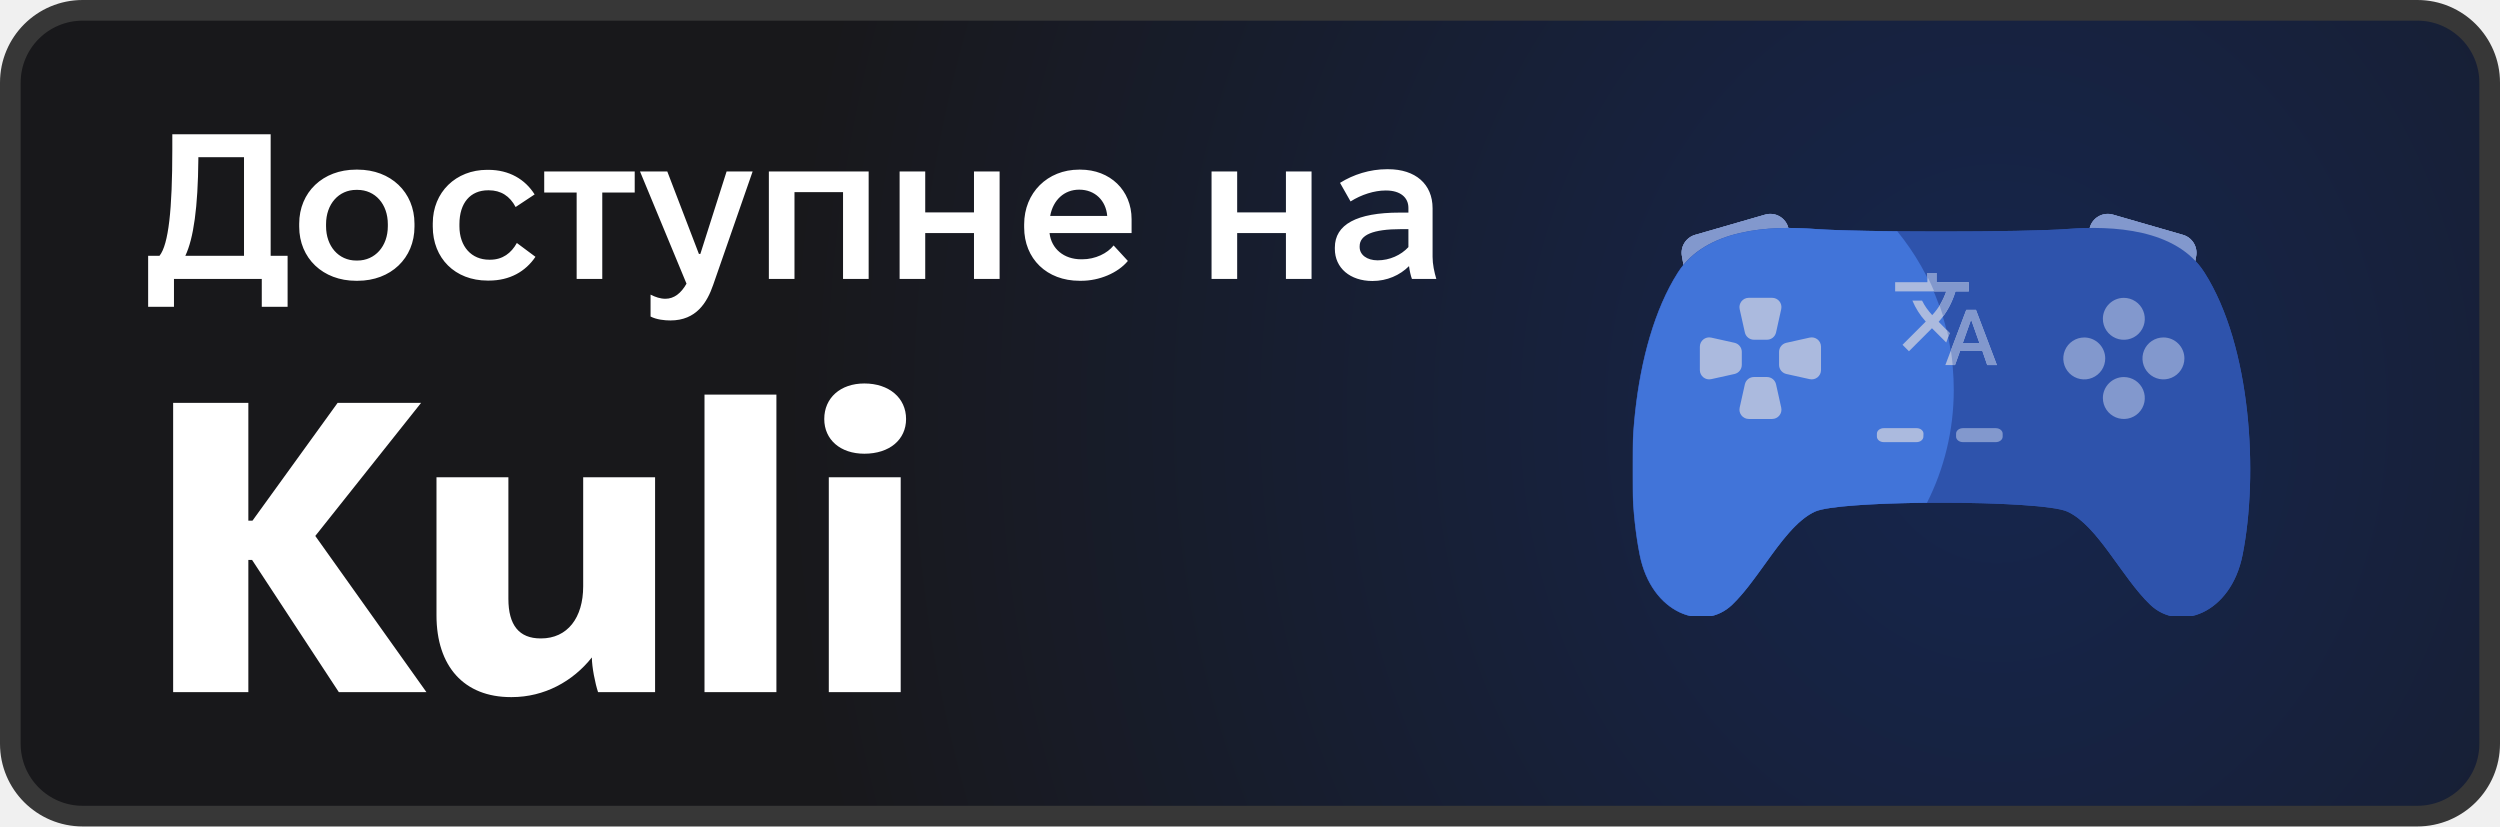
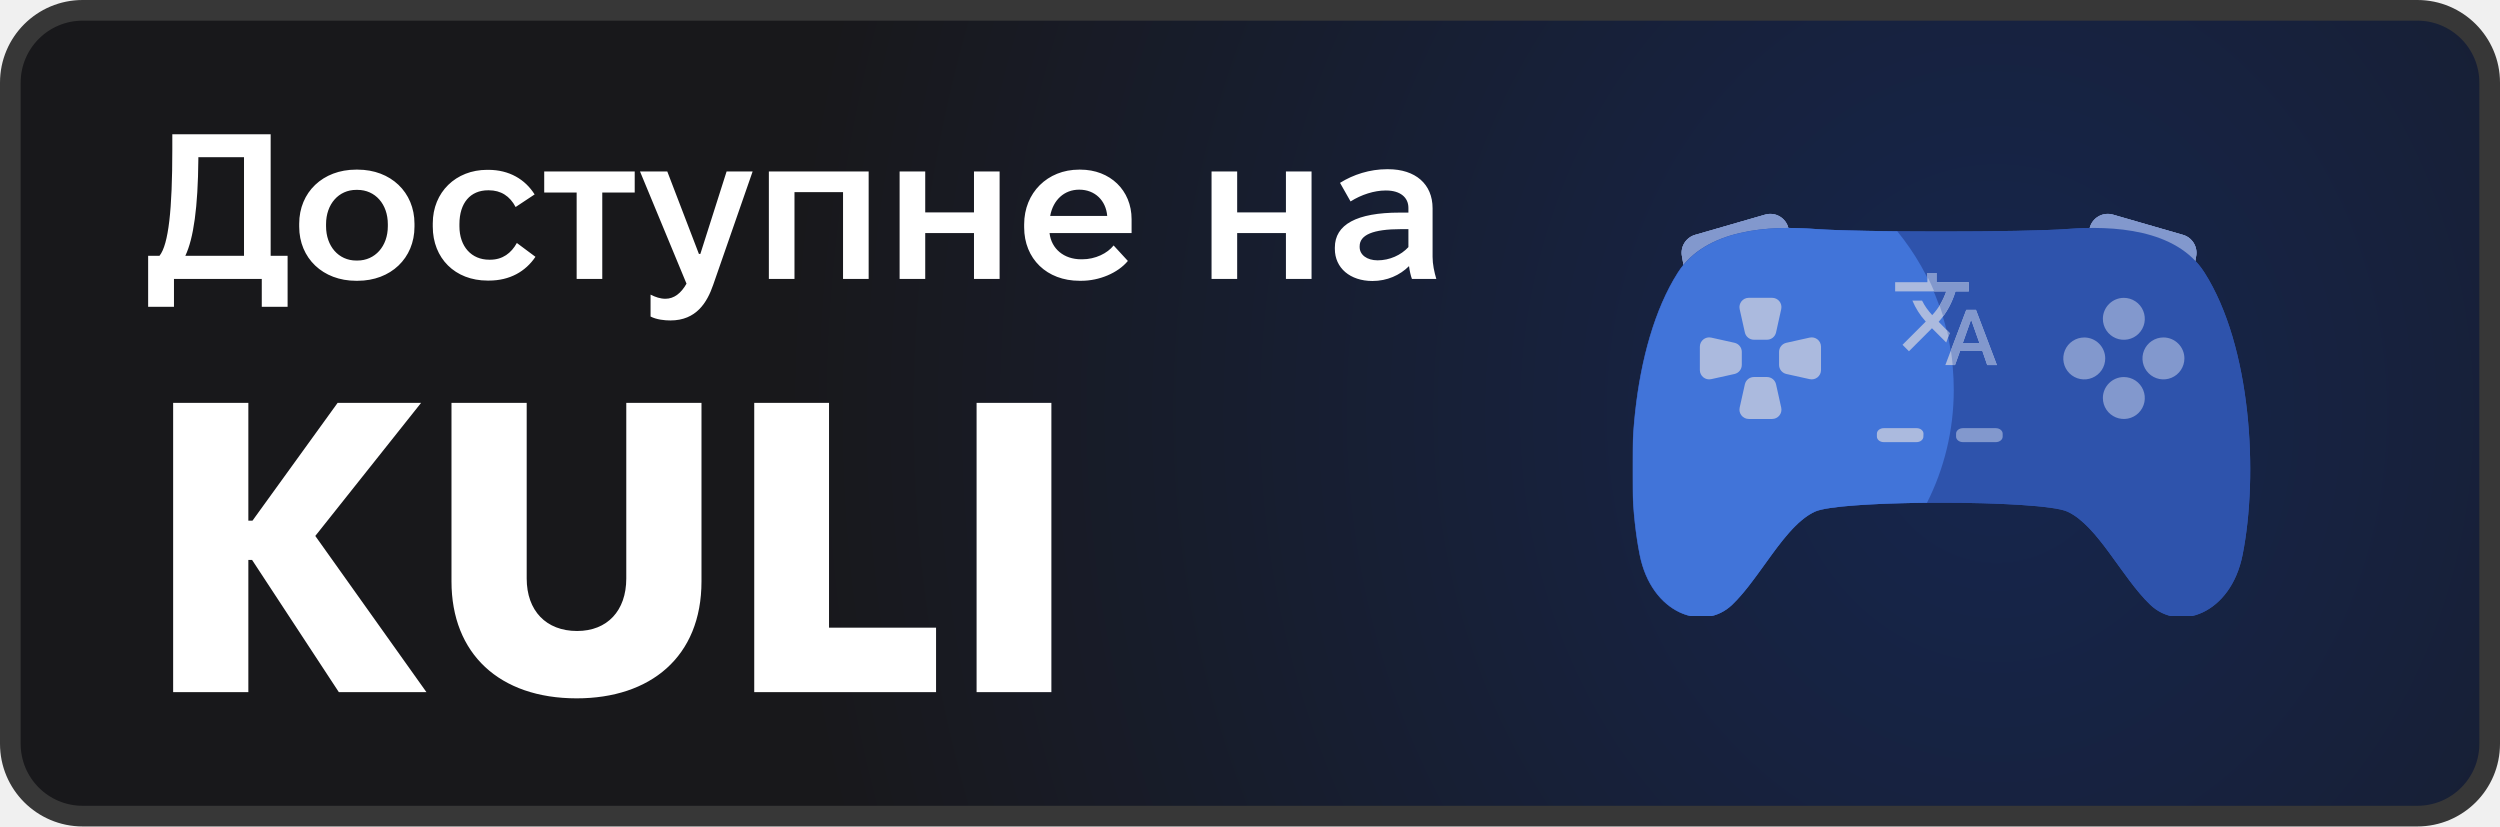
<svg xmlns="http://www.w3.org/2000/svg" width="121" height="40" viewBox="0 0 121 40" fill="none">
  <rect x="0.5" y="0.5" width="120" height="39" rx="3.5" fill="url(#paint0_radial_1136_240)" />
  <rect x="0.5" y="0.5" width="120" height="39" rx="3.5" stroke="#373737" />
-   <path d="M7.17 14.85V12.38H7.72C8.16 11.83 8.34 10.14 8.34 7.23V6.5H13.1V12.38H13.92V14.85H12.67V13.5H8.42V14.85H7.17ZM11.81 12.38V7.61H9.6V7.72C9.58 10.03 9.37 11.54 8.97 12.38H11.81ZM17.231 13.59C15.631 13.59 14.481 12.5 14.481 10.97V10.83C14.481 9.3 15.631 8.21 17.231 8.21H17.311C18.911 8.21 20.061 9.3 20.061 10.83V10.97C20.061 12.5 18.911 13.59 17.311 13.59H17.231ZM17.241 12.61H17.301C18.151 12.61 18.771 11.92 18.771 10.95V10.85C18.771 9.88 18.161 9.19 17.301 9.19H17.241C16.391 9.19 15.781 9.88 15.781 10.85V10.95C15.781 11.92 16.391 12.61 17.241 12.61ZM23.596 13.58C22.026 13.58 20.946 12.5 20.946 10.97V10.81C20.946 9.3 22.066 8.22 23.576 8.22H23.636C24.646 8.22 25.416 8.68 25.876 9.41L24.956 10.02C24.676 9.49 24.246 9.21 23.656 9.21H23.626C22.766 9.21 22.236 9.82 22.236 10.85V10.95C22.236 11.94 22.826 12.57 23.676 12.57H23.726C24.326 12.57 24.746 12.25 25.016 11.76L25.916 12.43C25.436 13.14 24.676 13.58 23.666 13.58H23.596ZM27.91 13.5V9.32H26.34V8.3H30.72V9.32H29.15V13.5H27.91ZM32.447 15.51C32.167 15.51 31.777 15.47 31.487 15.32V14.26C31.727 14.38 31.957 14.46 32.207 14.46C32.627 14.46 32.967 14.19 33.227 13.73L30.977 8.3H32.297L33.827 12.29H33.897L35.167 8.3H36.427L34.517 13.79C34.227 14.63 33.707 15.51 32.447 15.51ZM37.213 13.5V8.3H42.043V13.5H40.803V9.3H38.453V13.5H37.213ZM43.541 13.5V8.3H44.781V10.28H47.141V8.3H48.381V13.5H47.141V11.28H44.781V13.5H43.541ZM52.249 13.59C50.669 13.59 49.569 12.53 49.569 11V10.86C49.569 9.33 50.699 8.21 52.229 8.21H52.289C53.729 8.21 54.769 9.21 54.769 10.61V11.28H50.799V11.29C50.889 12.04 51.489 12.55 52.329 12.55H52.379C53.019 12.55 53.599 12.26 53.899 11.88L54.589 12.63C54.099 13.22 53.199 13.59 52.339 13.59H52.249ZM50.829 10.45H53.589C53.529 9.71 52.999 9.18 52.239 9.18H52.229C51.509 9.18 50.969 9.68 50.829 10.45ZM58.639 13.5V8.3H59.879V10.28H62.239V8.3H63.479V13.5H62.239V11.28H59.879V13.5H58.639ZM66.427 13.6C65.347 13.6 64.607 12.97 64.607 12.05V11.98C64.607 10.87 65.657 10.29 67.747 10.29H68.167V10.06C68.167 9.56 67.777 9.22 67.087 9.22H67.057C66.517 9.22 65.887 9.42 65.367 9.75L64.857 8.85C65.497 8.45 66.297 8.19 67.127 8.19H67.187C68.507 8.19 69.337 8.91 69.337 10.08V12.43C69.337 12.79 69.417 13.16 69.517 13.5H68.337C68.277 13.34 68.227 13.11 68.197 12.88C67.757 13.32 67.137 13.6 66.427 13.6ZM66.677 12.6C67.257 12.6 67.807 12.35 68.167 11.96V11.09H67.817C66.447 11.09 65.807 11.37 65.807 11.92V11.96C65.807 12.33 66.157 12.6 66.677 12.6ZM8.38 33.5V19.5H12.02V25.2H12.22L16.34 19.5H20.38L15.26 25.94L20.64 33.5H16.4L12.2 27.1H12.02V33.5H8.38ZM24.726 33.74C22.466 33.74 21.126 32.26 21.126 29.78V23.1H24.606V28.98C24.606 30.26 25.126 30.9 26.166 30.9H26.186C27.466 30.9 28.226 29.9 28.226 28.38V23.1H31.706V33.5H28.946C28.806 33.08 28.646 32.28 28.646 31.82C27.726 32.98 26.346 33.74 24.766 33.74H24.726ZM34.098 33.5V19.1H37.578V33.5H34.098ZM41.834 21.96C40.674 21.96 39.894 21.28 39.894 20.28C39.894 19.26 40.674 18.56 41.834 18.56C43.034 18.56 43.854 19.26 43.854 20.28C43.854 21.28 43.054 21.96 41.834 21.96ZM40.114 33.5V23.1H43.594V33.5H40.114Z" fill="white" />
+   <path d="M7.17 14.85V12.38H7.72C8.16 11.83 8.34 10.14 8.34 7.23V6.5H13.1V12.38H13.92V14.85H12.67V13.5H8.42V14.85H7.17ZM11.81 12.38V7.61H9.6V7.72C9.58 10.03 9.37 11.54 8.97 12.38H11.81ZM17.231 13.59C15.631 13.59 14.481 12.5 14.481 10.97V10.83C14.481 9.3 15.631 8.21 17.231 8.21H17.311C18.911 8.21 20.061 9.3 20.061 10.83V10.97C20.061 12.5 18.911 13.59 17.311 13.59H17.231ZM17.241 12.61H17.301C18.151 12.61 18.771 11.92 18.771 10.95V10.85C18.771 9.88 18.161 9.19 17.301 9.19H17.241C16.391 9.19 15.781 9.88 15.781 10.85V10.95C15.781 11.92 16.391 12.61 17.241 12.61ZM23.596 13.58C22.026 13.58 20.946 12.5 20.946 10.97V10.81C20.946 9.3 22.066 8.22 23.576 8.22H23.636C24.646 8.22 25.416 8.68 25.876 9.41L24.956 10.02C24.676 9.49 24.246 9.21 23.656 9.21H23.626C22.766 9.21 22.236 9.82 22.236 10.85V10.95C22.236 11.94 22.826 12.57 23.676 12.57H23.726C24.326 12.57 24.746 12.25 25.016 11.76L25.916 12.43C25.436 13.14 24.676 13.58 23.666 13.58H23.596ZM27.91 13.5V9.32H26.34V8.3H30.72V9.32H29.15V13.5H27.91ZM32.447 15.51C32.167 15.51 31.777 15.47 31.487 15.32V14.26C31.727 14.38 31.957 14.46 32.207 14.46C32.627 14.46 32.967 14.19 33.227 13.73L30.977 8.3H32.297L33.827 12.29H33.897L35.167 8.3H36.427L34.517 13.79C34.227 14.63 33.707 15.51 32.447 15.51ZM37.213 13.5V8.3H42.043V13.5H40.803V9.3H38.453V13.5H37.213ZM43.541 13.5V8.3H44.781V10.28H47.141V8.3H48.381V13.5H47.141V11.28H44.781V13.5H43.541ZM52.249 13.59C50.669 13.59 49.569 12.53 49.569 11V10.86C49.569 9.33 50.699 8.21 52.229 8.21H52.289C53.729 8.21 54.769 9.21 54.769 10.61V11.28H50.799V11.29C50.889 12.04 51.489 12.55 52.329 12.55H52.379C53.019 12.55 53.599 12.26 53.899 11.88L54.589 12.63C54.099 13.22 53.199 13.59 52.339 13.59H52.249ZM50.829 10.45H53.589C53.529 9.71 52.999 9.18 52.239 9.18H52.229C51.509 9.18 50.969 9.68 50.829 10.45ZM58.639 13.5V8.3H59.879V10.28H62.239V8.3H63.479V13.5H62.239V11.28H59.879V13.5H58.639ZM66.427 13.6C65.347 13.6 64.607 12.97 64.607 12.05V11.98C64.607 10.87 65.657 10.29 67.747 10.29H68.167V10.06C68.167 9.56 67.777 9.22 67.087 9.22H67.057C66.517 9.22 65.887 9.42 65.367 9.75L64.857 8.85C65.497 8.45 66.297 8.19 67.127 8.19H67.187C68.507 8.19 69.337 8.91 69.337 10.08V12.43C69.337 12.79 69.417 13.16 69.517 13.5H68.337C68.277 13.34 68.227 13.11 68.197 12.88C67.757 13.32 67.137 13.6 66.427 13.6ZM66.677 12.6C67.257 12.6 67.807 12.35 68.167 11.96V11.09H67.817C66.447 11.09 65.807 11.37 65.807 11.92V11.96C65.807 12.33 66.157 12.6 66.677 12.6ZM8.38 33.5V19.5H12.02V25.2H12.22L16.34 19.5H20.38L15.26 25.94L20.64 33.5H16.4L12.2 27.1H12.02V33.5H8.38ZM27.912 33.8C24.172 33.8 21.852 31.64 21.852 28.14V19.5H25.492V28C25.492 29.56 26.432 30.54 27.932 30.54C29.392 30.54 30.312 29.56 30.312 28V19.5H33.952V28.14C33.952 31.8 31.472 33.8 27.912 33.8ZM36.505 33.5V19.5H40.125V30.38H45.305V33.5H36.505ZM47.267 33.5V19.5H50.887V33.5H47.267Z" fill="white" />
  <g clip-path="url(#clip0_1136_240)">
    <mask id="mask0_1136_240" style="mask-type:luminance" maskUnits="userSpaceOnUse" x="79" y="10" width="30" height="20">
      <path d="M109 10.182H79V29.818H109V10.182Z" fill="white" />
    </mask>
    <g mask="url(#mask0_1136_240)">
      <mask id="mask1_1136_240" style="mask-type:luminance" maskUnits="userSpaceOnUse" x="79" y="10" width="30" height="20">
        <path d="M108.95 10.182H79V29.818H108.95V10.182Z" fill="white" />
      </mask>
      <g mask="url(#mask1_1136_240)">
        <path d="M81.405 12.393C81.324 11.938 81.599 11.496 82.042 11.368L85.433 10.389C85.925 10.246 86.437 10.543 86.559 11.041L86.932 12.566L81.616 13.582L81.405 12.393Z" fill="#8298CD" />
        <path d="M106.295 12.392C106.375 11.938 106.1 11.496 105.657 11.368L102.267 10.389C101.774 10.246 101.262 10.543 101.14 11.041L100.768 12.566L106.083 13.582L106.295 12.392Z" fill="#8298CD" />
        <path d="M81.405 12.392C81.324 11.938 81.599 11.496 82.042 11.368L85.433 10.388C85.925 10.246 86.437 10.543 86.559 11.041L86.932 12.566L81.616 13.582L81.405 12.392Z" fill="#8298CD" />
        <path d="M106.295 12.392C106.375 11.938 106.1 11.496 105.657 11.368L102.267 10.388C101.774 10.246 101.262 10.543 101.14 11.041L100.768 12.566L106.083 13.582L106.295 12.392Z" fill="#8298CD" />
        <path fill-rule="evenodd" clip-rule="evenodd" d="M100.062 24.762C98.81 24.187 89.089 24.187 87.838 24.762C86.363 25.438 85.213 27.946 83.829 29.271C82.444 30.597 79.928 29.723 79.357 26.852C78.591 22.989 78.931 16.766 81.206 13.19C82.559 11.063 85.669 10.917 87.816 11.081C89.962 11.246 97.938 11.246 100.086 11.081C102.235 10.917 105.34 11.063 106.695 13.19C108.971 16.766 109.309 22.989 108.542 26.852C107.972 29.729 105.46 30.597 104.073 29.271C102.686 27.946 101.536 25.441 100.062 24.762Z" fill="#2E53AC" />
        <path fill-rule="evenodd" clip-rule="evenodd" d="M93.097 20.99C93.097 20.955 93.088 20.92 93.072 20.887C93.055 20.855 93.031 20.826 93 20.801C92.969 20.776 92.933 20.756 92.892 20.743C92.852 20.729 92.809 20.723 92.766 20.723H91.173C91.085 20.723 91.001 20.751 90.939 20.801C90.877 20.851 90.842 20.919 90.842 20.99V21.132C90.842 21.203 90.877 21.27 90.939 21.321C91.001 21.371 91.085 21.399 91.173 21.399H92.761C92.849 21.399 92.933 21.371 92.995 21.321C93.057 21.27 93.092 21.203 93.092 21.132L93.097 20.99Z" fill="#8298CD" />
        <path fill-rule="evenodd" clip-rule="evenodd" d="M96.929 20.99C96.929 20.919 96.894 20.851 96.832 20.801C96.769 20.751 96.685 20.723 96.597 20.723H95.005C94.917 20.723 94.833 20.751 94.771 20.801C94.709 20.851 94.674 20.919 94.674 20.99V21.132C94.674 21.203 94.709 21.27 94.771 21.321C94.833 21.371 94.917 21.399 95.005 21.399H96.597C96.685 21.399 96.769 21.371 96.832 21.321C96.894 21.27 96.929 21.203 96.929 21.132V20.99Z" fill="#8298CD" />
        <path fill-rule="evenodd" clip-rule="evenodd" d="M102.794 14.416C102.995 14.416 103.191 14.476 103.358 14.588C103.525 14.699 103.655 14.857 103.731 15.043C103.808 15.228 103.828 15.432 103.789 15.629C103.75 15.826 103.653 16.007 103.511 16.149C103.37 16.291 103.189 16.387 102.992 16.426C102.795 16.465 102.591 16.445 102.406 16.369C102.22 16.292 102.062 16.162 101.95 15.995C101.839 15.828 101.779 15.632 101.779 15.431C101.779 15.162 101.886 14.904 102.077 14.714C102.267 14.523 102.525 14.416 102.794 14.416Z" fill="#8298CD" />
        <path fill-rule="evenodd" clip-rule="evenodd" d="M105.725 17.348C105.725 17.548 105.665 17.744 105.554 17.911C105.442 18.078 105.284 18.208 105.098 18.285C104.913 18.362 104.709 18.382 104.512 18.343C104.315 18.304 104.134 18.207 103.993 18.065C103.851 17.923 103.754 17.742 103.715 17.546C103.676 17.349 103.696 17.145 103.773 16.959C103.849 16.774 103.979 16.615 104.146 16.504C104.313 16.392 104.509 16.333 104.71 16.333C104.979 16.333 105.237 16.44 105.427 16.63C105.618 16.82 105.725 17.078 105.725 17.348Z" fill="#8298CD" />
        <path fill-rule="evenodd" clip-rule="evenodd" d="M102.794 18.249C102.995 18.249 103.191 18.309 103.358 18.42C103.525 18.532 103.655 18.69 103.731 18.876C103.808 19.061 103.828 19.265 103.789 19.462C103.75 19.659 103.653 19.84 103.511 19.982C103.37 20.123 103.189 20.22 102.992 20.259C102.795 20.298 102.591 20.278 102.406 20.201C102.22 20.125 102.062 19.995 101.95 19.828C101.839 19.661 101.779 19.465 101.779 19.264C101.779 18.995 101.886 18.737 102.077 18.547C102.267 18.356 102.525 18.249 102.794 18.249Z" fill="#8298CD" />
        <path fill-rule="evenodd" clip-rule="evenodd" d="M101.893 17.349C101.893 17.549 101.833 17.746 101.722 17.913C101.61 18.079 101.452 18.209 101.266 18.286C101.081 18.363 100.877 18.383 100.68 18.344C100.483 18.305 100.302 18.208 100.16 18.066C100.019 17.924 99.922 17.744 99.883 17.547C99.844 17.35 99.864 17.146 99.941 16.96C100.017 16.775 100.147 16.616 100.314 16.505C100.481 16.394 100.677 16.334 100.878 16.334C101.147 16.334 101.405 16.441 101.595 16.631C101.786 16.822 101.893 17.08 101.893 17.349Z" fill="#8298CD" />
        <path d="M84.2 14.963C84.138 14.681 84.352 14.414 84.641 14.414H85.771C86.06 14.414 86.274 14.681 86.211 14.963L85.961 16.09C85.915 16.296 85.732 16.443 85.521 16.443H84.891C84.68 16.443 84.497 16.296 84.451 16.09L84.2 14.963Z" fill="#8298CD" />
        <path d="M87.588 16.34C87.87 16.278 88.137 16.492 88.137 16.78V17.911C88.137 18.199 87.87 18.414 87.588 18.351L86.461 18.101C86.254 18.055 86.107 17.872 86.107 17.66V17.031C86.107 16.82 86.254 16.637 86.461 16.591L87.588 16.34Z" fill="#8298CD" />
        <path d="M84.2 19.729C84.138 20.011 84.352 20.278 84.641 20.278H85.771C86.06 20.278 86.274 20.011 86.211 19.729L85.961 18.602C85.915 18.395 85.732 18.248 85.521 18.248H84.891C84.68 18.248 84.497 18.395 84.451 18.602L84.2 19.729Z" fill="#8298CD" />
        <path d="M82.822 16.34C82.541 16.278 82.273 16.492 82.273 16.78V17.911C82.273 18.199 82.541 18.414 82.822 18.351L83.95 18.101C84.156 18.055 84.303 17.872 84.303 17.66V17.031C84.303 16.82 84.156 16.637 83.95 16.591L82.822 16.34Z" fill="#8298CD" />
        <path d="M81.405 12.392C81.324 11.938 81.599 11.496 82.042 11.368L85.433 10.388C85.925 10.246 86.437 10.543 86.559 11.041L86.932 12.566L81.616 13.582L81.405 12.392Z" fill="#8298CD" />
        <path d="M106.295 12.392C106.375 11.938 106.1 11.496 105.657 11.368L102.267 10.388C101.774 10.246 101.262 10.543 101.14 11.041L100.768 12.566L106.083 13.582L106.295 12.392Z" fill="#8298CD" />
        <path fill-rule="evenodd" clip-rule="evenodd" d="M100.062 24.762C98.81 24.187 89.089 24.187 87.838 24.762C86.363 25.438 85.213 27.946 83.829 29.271C82.444 30.597 79.928 29.723 79.357 26.852C78.591 22.989 78.931 16.766 81.206 13.19C82.559 11.063 85.669 10.917 87.816 11.081C89.962 11.246 97.938 11.246 100.086 11.081C102.235 10.917 105.34 11.063 106.695 13.19C108.971 16.766 109.309 22.989 108.542 26.852C107.972 29.729 105.46 30.597 104.073 29.271C102.686 27.946 101.536 25.441 100.062 24.762Z" fill="#2E53AC" />
        <path d="M91.829 11.195C90.105 11.178 88.594 11.14 87.827 11.082C85.68 10.917 82.571 11.064 81.218 13.19C78.943 16.766 78.603 22.99 79.369 26.852C79.94 29.723 82.456 30.598 83.841 29.272C84.391 28.744 84.905 28.03 85.417 27.318C86.191 26.241 86.962 25.169 87.85 24.762C88.422 24.499 90.769 24.356 93.266 24.334C94.095 22.692 94.562 20.835 94.562 18.869C94.562 15.958 93.537 13.287 91.829 11.195Z" fill="#4174D9" />
        <path fill-rule="evenodd" clip-rule="evenodd" d="M93.097 20.99C93.097 20.955 93.088 20.92 93.072 20.887C93.055 20.855 93.031 20.826 93 20.801C92.969 20.776 92.933 20.756 92.892 20.743C92.852 20.729 92.809 20.723 92.766 20.723H91.173C91.085 20.723 91.001 20.751 90.939 20.801C90.877 20.851 90.842 20.919 90.842 20.99V21.132C90.842 21.203 90.877 21.27 90.939 21.321C91.001 21.371 91.085 21.399 91.173 21.399H92.761C92.849 21.399 92.933 21.371 92.995 21.321C93.057 21.27 93.092 21.203 93.092 21.132L93.097 20.99Z" fill="#ABBADE" />
        <path fill-rule="evenodd" clip-rule="evenodd" d="M96.929 20.99C96.929 20.919 96.894 20.851 96.832 20.801C96.769 20.751 96.685 20.723 96.597 20.723H95.005C94.917 20.723 94.833 20.751 94.771 20.801C94.709 20.851 94.674 20.919 94.674 20.99V21.132C94.674 21.203 94.709 21.271 94.771 21.321C94.833 21.371 94.917 21.399 95.005 21.399H96.597C96.685 21.399 96.769 21.371 96.832 21.321C96.894 21.271 96.929 21.203 96.929 21.132V20.99Z" fill="#8298CD" />
        <path fill-rule="evenodd" clip-rule="evenodd" d="M102.794 14.416C102.995 14.416 103.191 14.476 103.358 14.588C103.525 14.699 103.655 14.857 103.731 15.043C103.808 15.228 103.828 15.432 103.789 15.629C103.75 15.826 103.653 16.007 103.511 16.149C103.37 16.291 103.189 16.387 102.992 16.426C102.795 16.465 102.591 16.445 102.406 16.369C102.22 16.292 102.062 16.162 101.95 15.995C101.839 15.828 101.779 15.632 101.779 15.431C101.779 15.162 101.886 14.904 102.077 14.714C102.267 14.523 102.525 14.416 102.794 14.416Z" fill="#8298CD" />
        <path fill-rule="evenodd" clip-rule="evenodd" d="M105.725 17.348C105.725 17.548 105.665 17.744 105.554 17.911C105.442 18.078 105.284 18.208 105.098 18.285C104.913 18.362 104.709 18.382 104.512 18.343C104.315 18.304 104.134 18.207 103.993 18.065C103.851 17.923 103.754 17.742 103.715 17.546C103.676 17.349 103.696 17.145 103.773 16.959C103.849 16.774 103.979 16.615 104.146 16.504C104.313 16.392 104.509 16.333 104.71 16.333C104.979 16.333 105.237 16.44 105.427 16.63C105.618 16.82 105.725 17.078 105.725 17.348Z" fill="#8298CD" />
        <path fill-rule="evenodd" clip-rule="evenodd" d="M102.794 18.249C102.995 18.249 103.191 18.309 103.358 18.42C103.525 18.532 103.655 18.69 103.731 18.876C103.808 19.061 103.828 19.265 103.789 19.462C103.75 19.659 103.653 19.84 103.511 19.982C103.37 20.123 103.189 20.22 102.992 20.259C102.795 20.298 102.591 20.278 102.406 20.201C102.22 20.125 102.062 19.995 101.95 19.828C101.839 19.661 101.779 19.465 101.779 19.264C101.779 18.995 101.886 18.737 102.077 18.547C102.267 18.356 102.525 18.249 102.794 18.249Z" fill="#8298CD" />
        <path fill-rule="evenodd" clip-rule="evenodd" d="M101.893 17.349C101.893 17.549 101.833 17.746 101.722 17.913C101.61 18.079 101.452 18.209 101.266 18.286C101.081 18.363 100.877 18.383 100.68 18.344C100.483 18.305 100.302 18.208 100.16 18.066C100.019 17.924 99.922 17.744 99.883 17.547C99.844 17.35 99.864 17.146 99.941 16.96C100.017 16.775 100.147 16.616 100.314 16.505C100.481 16.394 100.677 16.334 100.878 16.334C101.147 16.334 101.405 16.441 101.595 16.631C101.786 16.822 101.893 17.08 101.893 17.349Z" fill="#8298CD" />
        <path d="M84.2 14.963C84.138 14.681 84.352 14.414 84.641 14.414H85.771C86.06 14.414 86.274 14.681 86.211 14.963L85.961 16.09C85.915 16.296 85.732 16.443 85.521 16.443H84.891C84.68 16.443 84.497 16.296 84.451 16.09L84.2 14.963Z" fill="#ABBADE" />
        <path d="M87.588 16.34C87.87 16.278 88.137 16.492 88.137 16.78V17.911C88.137 18.199 87.87 18.414 87.588 18.351L86.461 18.101C86.254 18.055 86.107 17.872 86.107 17.66V17.031C86.107 16.82 86.254 16.637 86.461 16.591L87.588 16.34Z" fill="#ABBADE" />
        <path d="M84.2 19.729C84.138 20.011 84.352 20.278 84.641 20.278H85.771C86.06 20.278 86.274 20.011 86.211 19.729L85.961 18.602C85.915 18.395 85.732 18.248 85.521 18.248H84.891C84.68 18.248 84.497 18.395 84.451 18.602L84.2 19.729Z" fill="#ABBADE" />
        <path d="M82.822 16.34C82.541 16.278 82.273 16.492 82.273 16.78V17.911C82.273 18.199 82.541 18.414 82.822 18.351L83.95 18.101C84.156 18.055 84.303 17.872 84.303 17.66V17.031C84.303 16.82 84.156 16.637 83.95 16.591L82.822 16.34Z" fill="#ABBADE" />
        <path d="M94.154 17.67L95.168 14.996H95.636L96.65 17.67H96.182L95.948 16.99H94.867L94.622 17.67H94.154ZM95.001 16.6H95.803L95.413 15.497H95.391L95.001 16.6ZM92.393 17.002L92.081 16.689L93.207 15.564C93.065 15.408 92.942 15.246 92.836 15.079C92.73 14.912 92.638 14.736 92.56 14.55H93.028C93.095 14.684 93.167 14.805 93.243 14.912C93.319 15.02 93.411 15.133 93.519 15.252C93.682 15.074 93.817 14.891 93.925 14.703C94.033 14.516 94.124 14.316 94.198 14.104H91.725V13.659H93.285V13.213H93.73V13.659H95.29V14.104H94.644C94.566 14.368 94.46 14.624 94.326 14.873C94.193 15.122 94.027 15.356 93.831 15.575L94.365 16.121L94.198 16.578L93.507 15.887L92.393 17.002Z" fill="#ABBADE" />
        <path fill-rule="evenodd" clip-rule="evenodd" d="M93.615 14.104C93.513 13.861 93.403 13.622 93.285 13.387V13.213H93.731V13.659H95.291V14.104H94.645C94.567 14.368 94.461 14.624 94.327 14.873C94.246 15.024 94.153 15.17 94.049 15.31C93.996 15.133 93.939 14.958 93.877 14.784C93.894 14.757 93.91 14.73 93.926 14.703C94.034 14.516 94.125 14.316 94.199 14.104H93.615ZM94.509 17.67C94.487 17.433 94.458 17.197 94.422 16.964L95.168 14.996H95.636L96.65 17.67H96.182L95.948 16.99H94.867L94.622 17.67H94.509ZM94.301 16.298C94.279 16.193 94.255 16.087 94.23 15.983L94.366 16.121L94.301 16.298ZM95.803 16.6H95.001L95.391 15.497H95.413L95.803 16.6Z" fill="#8298CD" />
      </g>
    </g>
  </g>
  <defs>
    <radialGradient id="paint0_radial_1136_240" cx="0" cy="0" r="1" gradientUnits="userSpaceOnUse" gradientTransform="translate(96.5 20) rotate(-180) scale(58.5 66.8198)">
      <stop stop-color="#16264E" />
      <stop offset="1" stop-color="#18181B" />
    </radialGradient>
    <clipPath id="clip0_1136_240">
      <rect width="30" height="19.636" fill="white" transform="translate(79 10.1818)" />
    </clipPath>
  </defs>
</svg>
